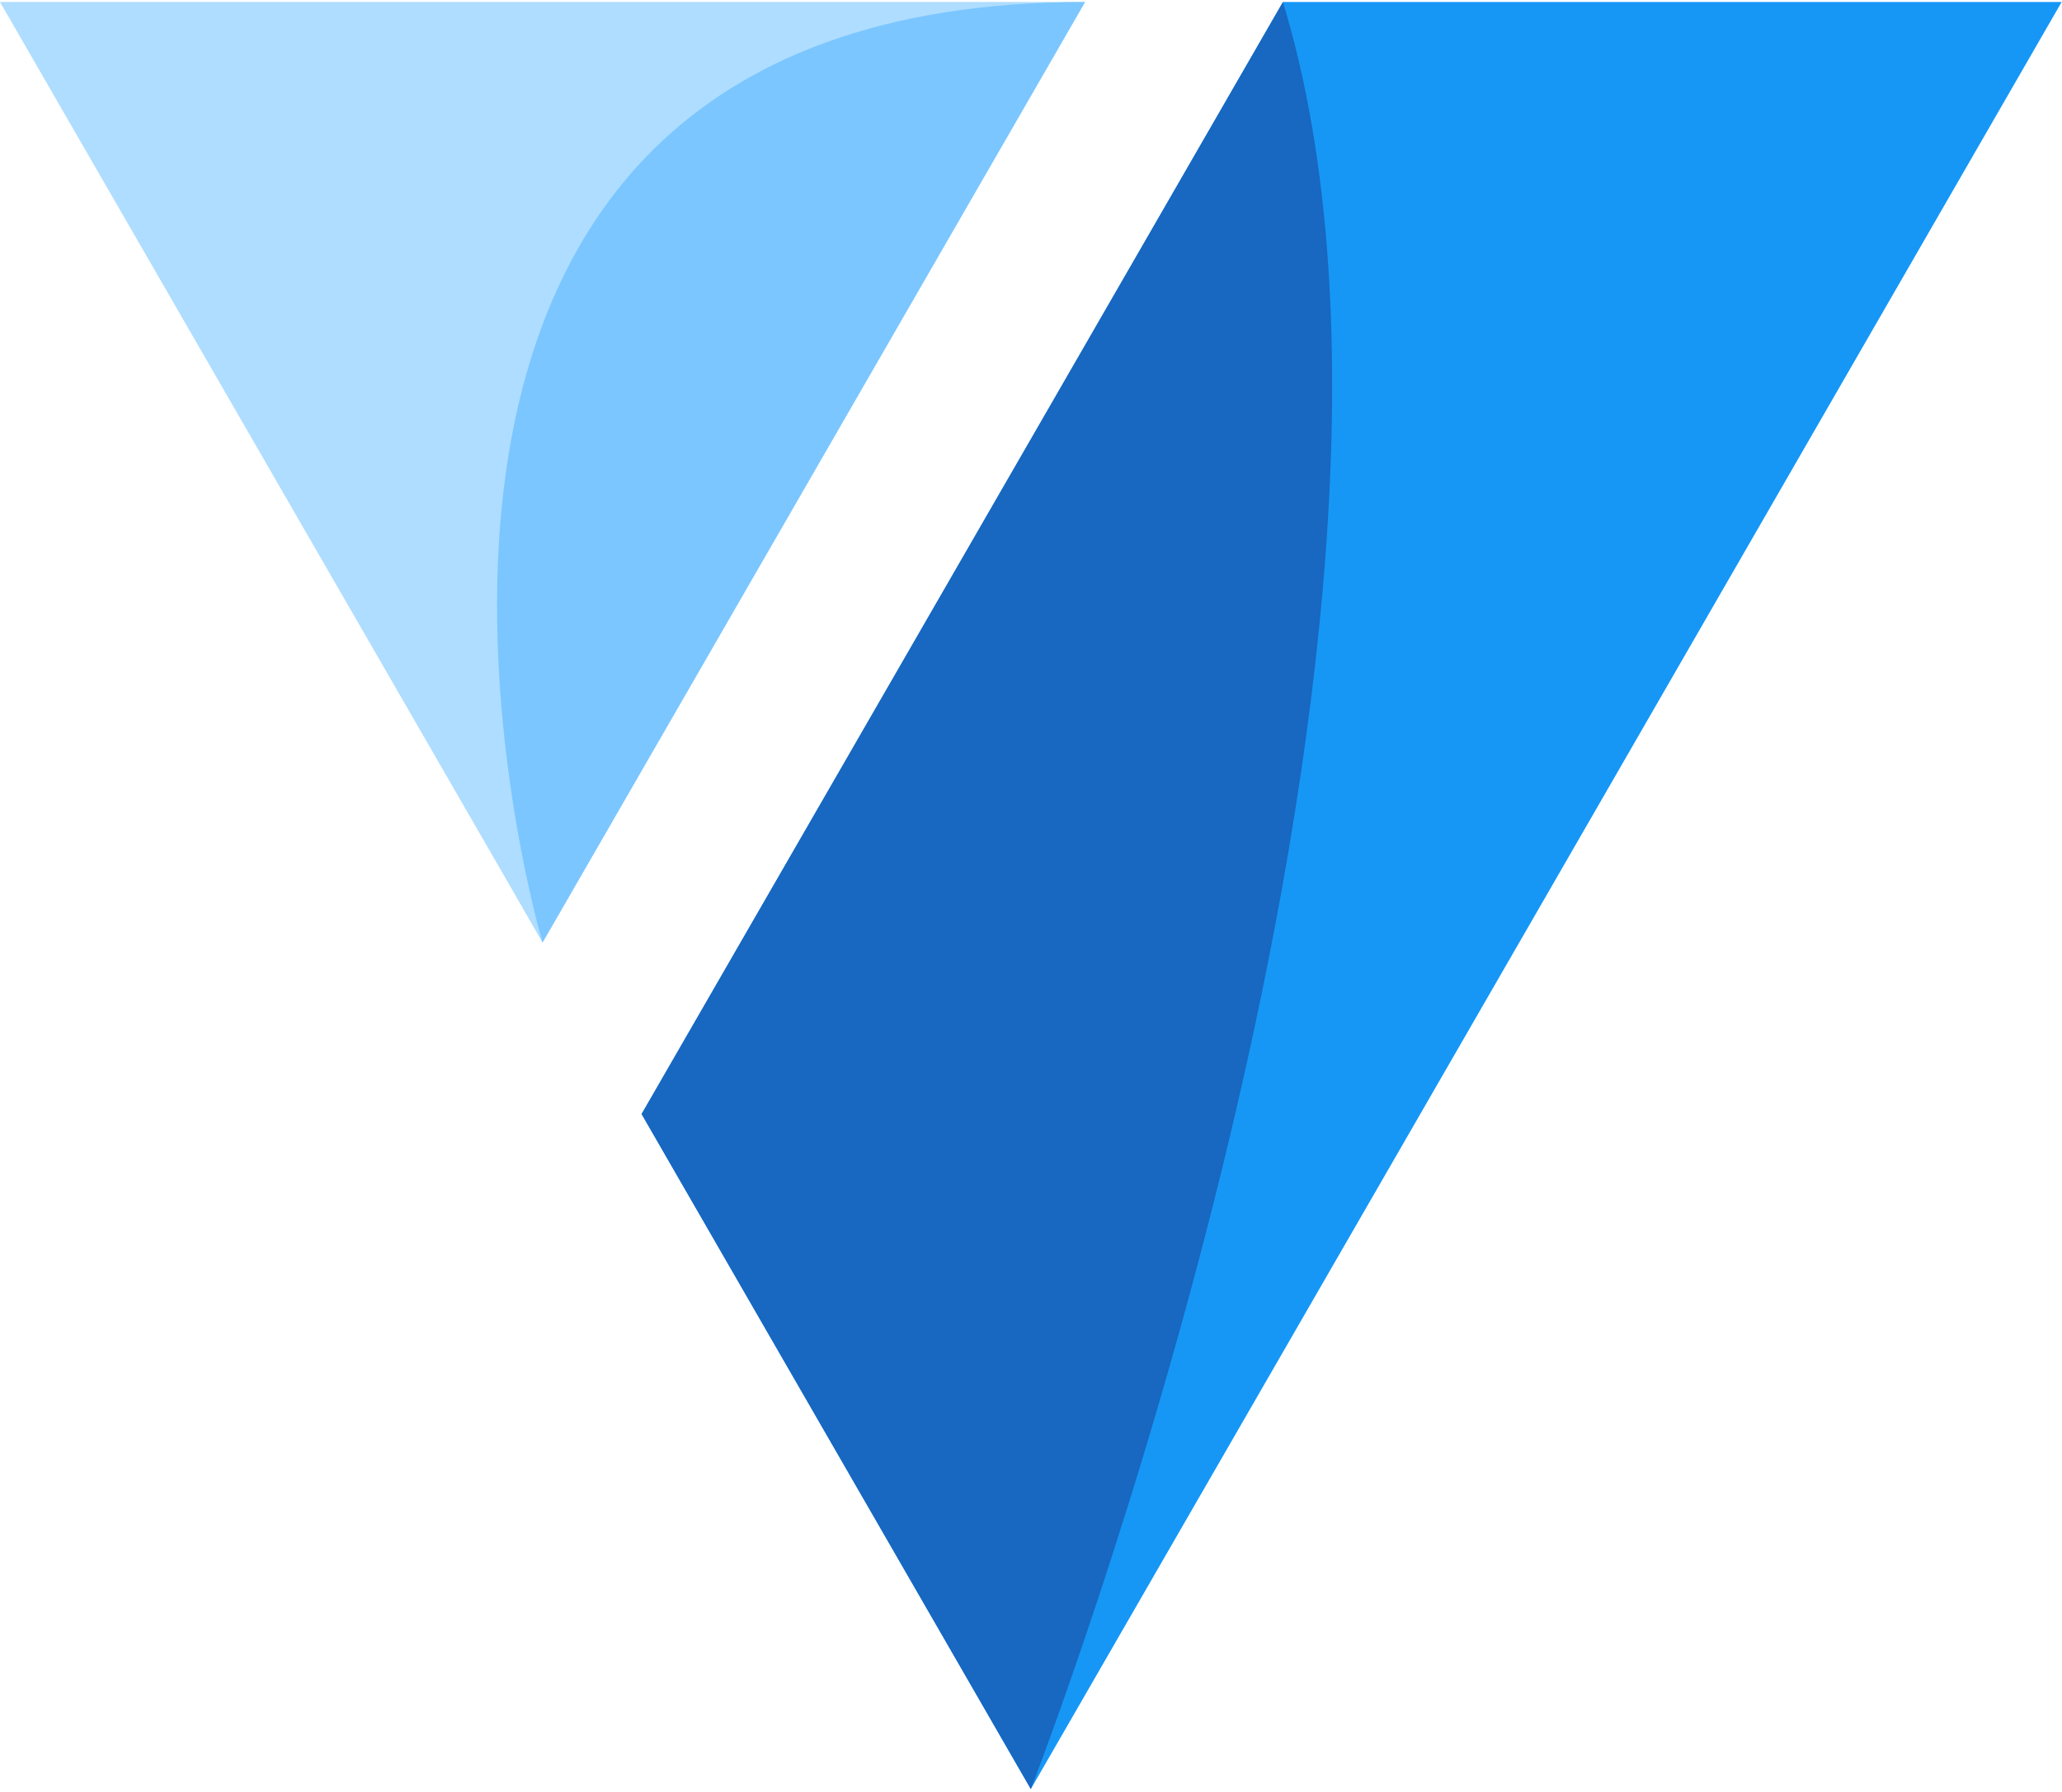
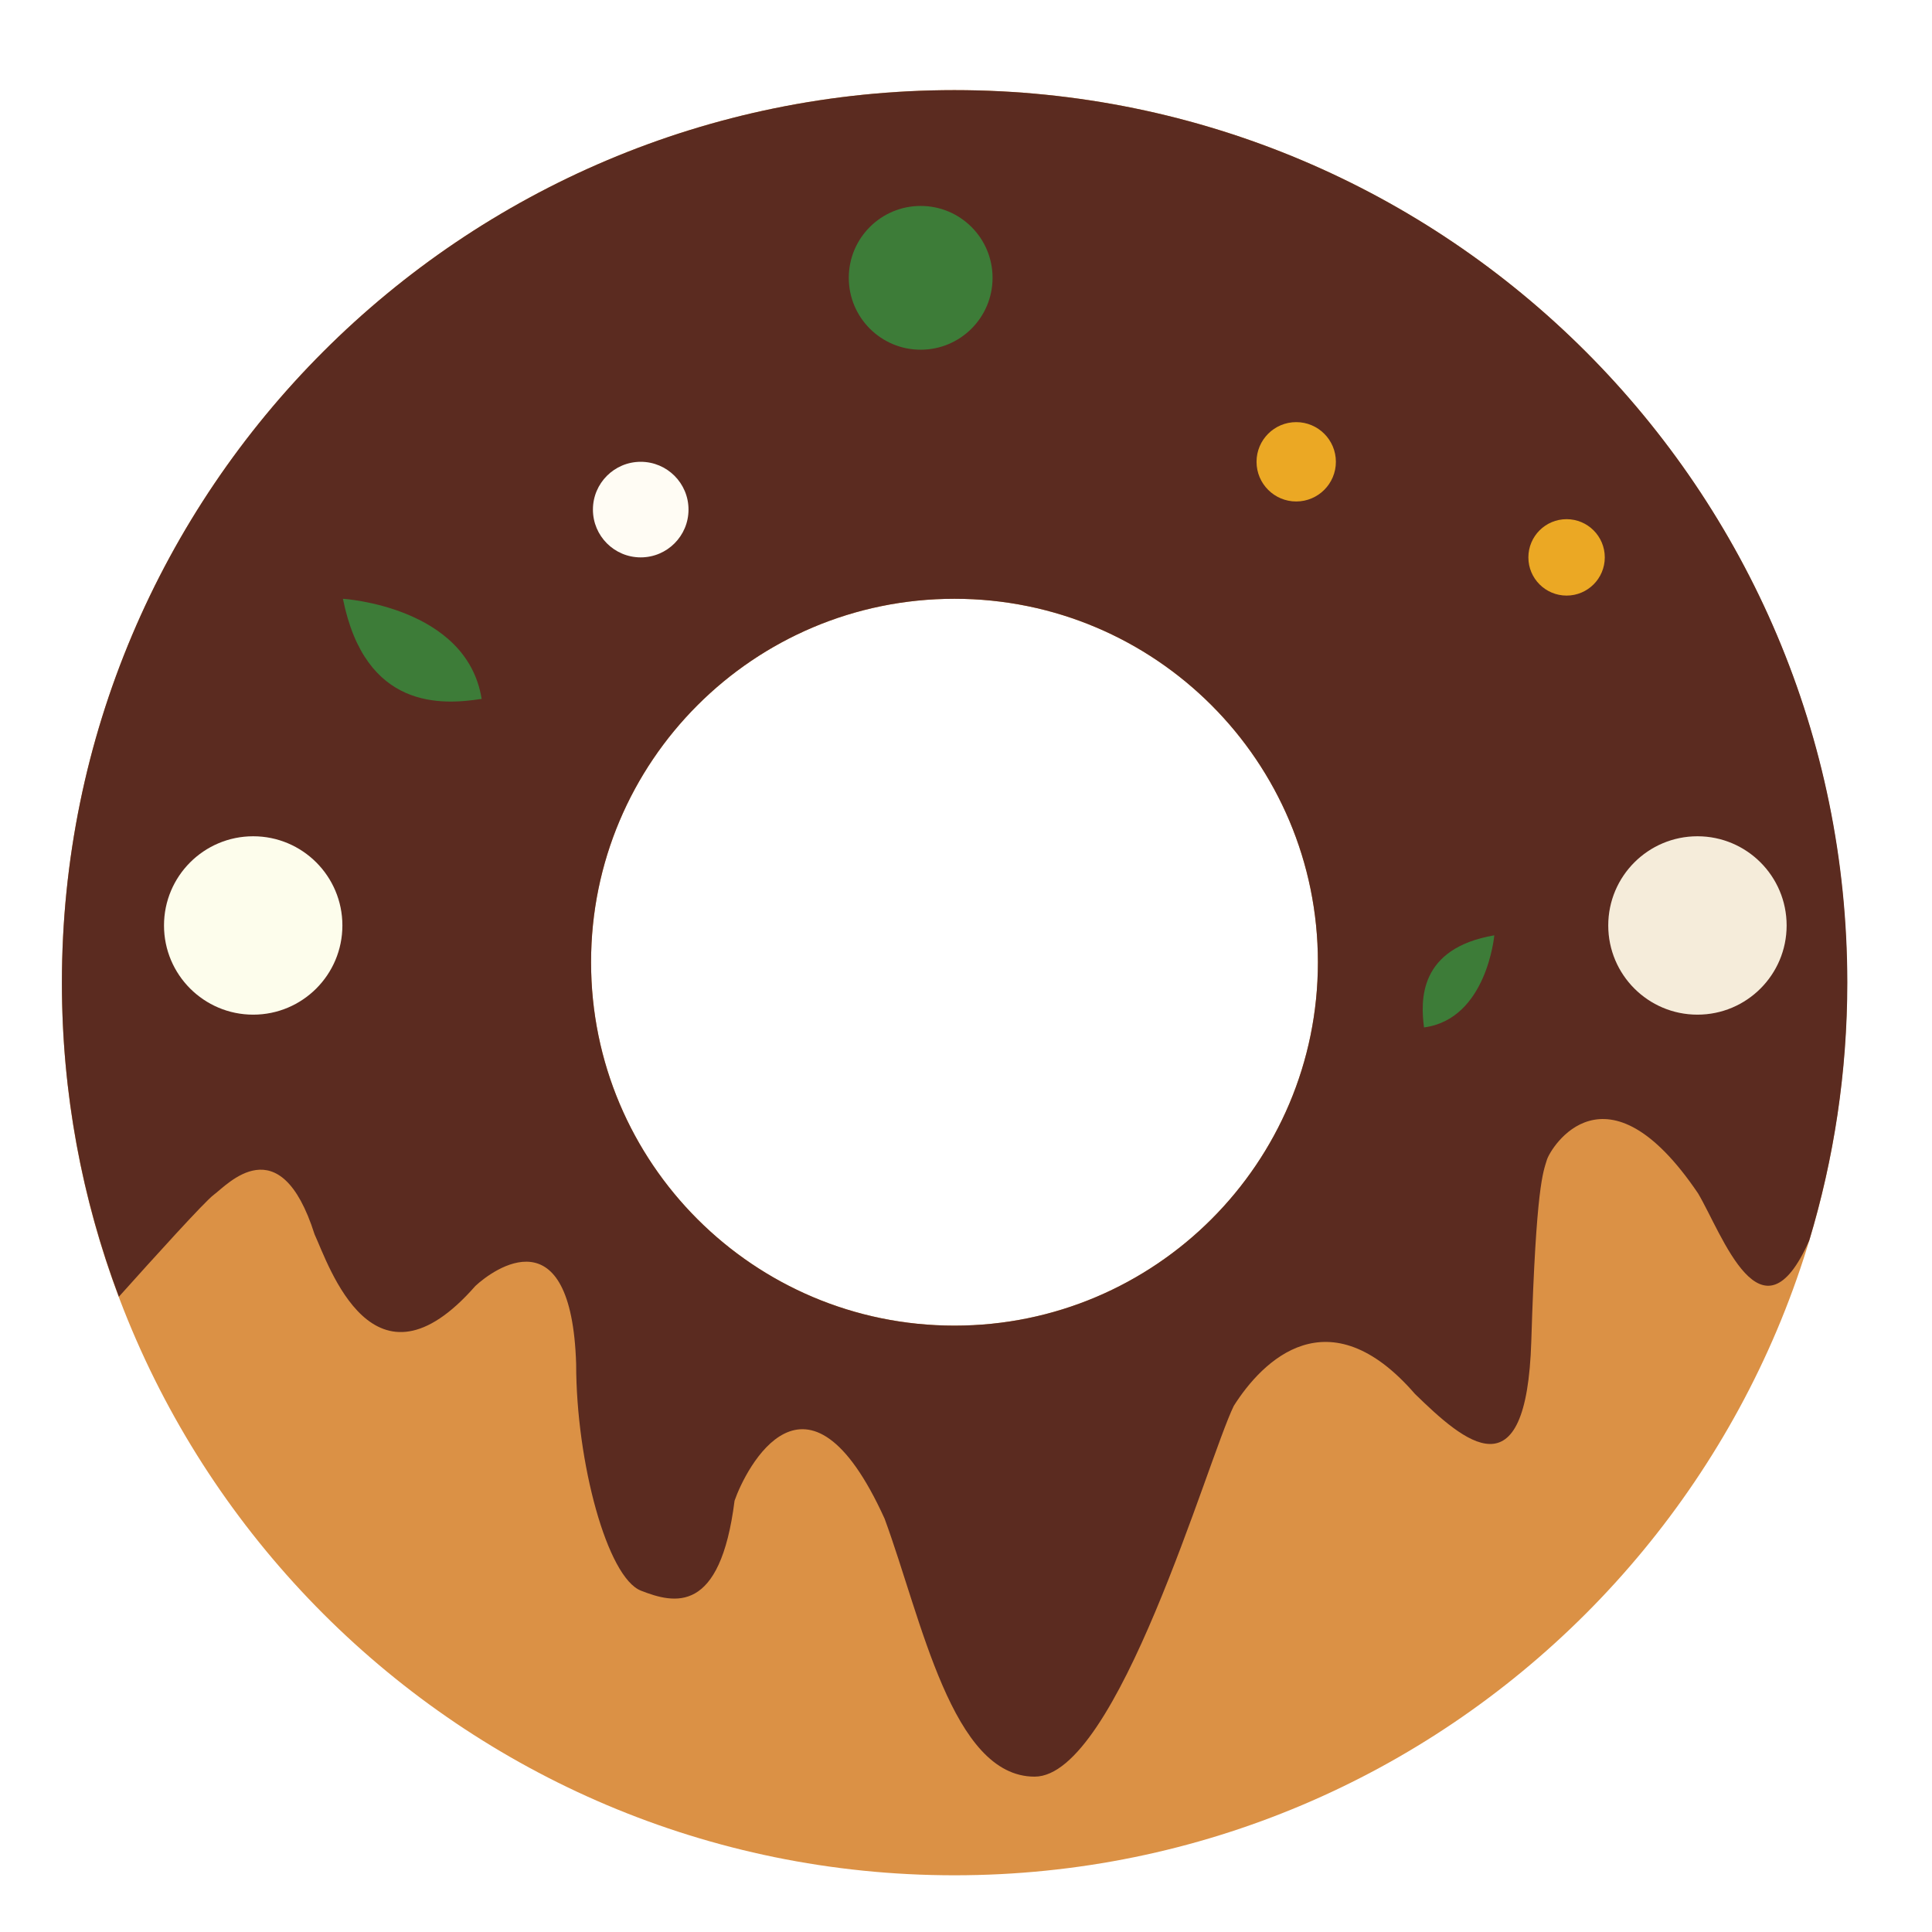
- <svg xmlns="http://www.w3.org/2000/svg" width="488" height="424" viewBox="0 0 488 424" fill="none">
-   <path d="M249.126 95.017L151.843 263.694L243.959 423.473L365.966 211.973L487.918 0.473H303.629L249.126 95.017Z" fill="#1697F6" />
-   <path d="M122.007 211.973L128.396 223.096L219.402 65.263L256.793 0.473H243.959H0L122.007 211.973Z" fill="#AEDDFF" />
-   <path d="M303.629 0.473C349.743 152.355 243.959 423.473 243.959 423.473L151.843 263.694L303.629 0.473Z" fill="#1867C0" />
-   <path d="M256.793 0.473C62.504 0.473 128.397 223.096 128.397 223.096L256.793 0.473Z" fill="#7BC6FF" />
+ <svg xmlns="http://www.w3.org/2000/svg" width="800px" height="800px" viewBox="0 0 1024 1024" class="icon" version="1.1">
+   <path d="M505.897 47.767c-261.274 0-473.088 211.813-473.088 473.088s211.813 473.088 473.088 473.088 473.088-211.813 473.088-473.088S767.171 47.767 505.897 47.767z m0 654.844c-106.401 0-192.622-86.221-192.622-192.622s86.221-192.622 192.622-192.622 192.622 86.221 192.622 192.622-86.292 192.622-192.622 192.622z" fill="#DB9145" />
+   <path d="M505.897 47.767c-261.274 0-473.088 211.813-473.088 473.088 0 58.633 10.725 114.656 30.199 166.445 18.274-20.391 45.721-50.731 50.307-54.047 6.985-5.08 34.996-36.902 53.412 20.956 7.62 16.51 31.186 89.043 85.233 27.376 9.525-8.89 50.872-38.807 53.412 41.347 0 52.142 16.51 113.174 34.361 120.159s41.982 12.7 49.602-47.697c5.715-16.51 38.172-81.423 79.518 9.525 19.686 53.412 35.632 136.74 79.518 136.74s91.584-167.856 105.554-196.502c15.24-24.131 50.237-59.127 96.029-6.35 26.106 25.401 59.127 54.682 61.667-28.011 2.54-82.693 6.35-89.678 8.255-96.029 1.905-6.35 31.186-54.682 80.153 17.78 12.771 21.52 33.585 82.341 58.915 24.907 13.053-43.322 20.179-89.185 20.179-136.74-0.141-261.133-211.955-472.946-473.229-472.946z m0 654.844c-106.401 0-192.622-86.221-192.622-192.622s86.221-192.622 192.622-192.622 192.622 86.221 192.622 192.622-86.292 192.622-192.622 192.622z" fill="#5B2B20" />
+   <path d="M687.018 244.764m-21.026 0a21.026 21.026 0 1 0 42.052 0 21.026 21.026 0 1 0-42.052 0Z" fill="#EBA824" />
+   <path d="M830.32 295.424m-20.25 0a20.25 20.25 0 1 0 40.5 0 20.25 20.25 0 1 0-40.5 0Z" fill="#EBA824" />
+   <path d="M487.975 147.253m-38.101 0a38.101 38.101 0 1 0 76.202 0 38.101 38.101 0 1 0-76.202 0Z" fill="#3D7C38" />
+   <path d="M339.593 270.094m-25.33 0a25.33 25.33 0 1 0 50.66 0 25.33 25.33 0 1 0-50.66 0Z" fill="#FFFCF4" />
+   <path d="M134.2 490.515m-47.273 0a47.273 47.273 0 1 0 94.547 0 47.273 47.273 0 1 0-94.547 0Z" fill="#FDFDEC" />
+   <path d="M899.678 490.515m-47.273 0a47.273 47.273 0 1 0 94.547 0 47.273 47.273 0 1 0-94.547 0Z" fill="#F5ECDA" />
+   <path d="M181.756 317.367s65.689 4.022 73.521 53.059c-20.956 3.246-61.667 5.997-73.521-53.059zM792.007 495.737s-3.951 44.381-37.254 48.826c-1.834-14.253-2.963-41.911 37.254-48.826z" fill="#3D7C38" />
</svg>
